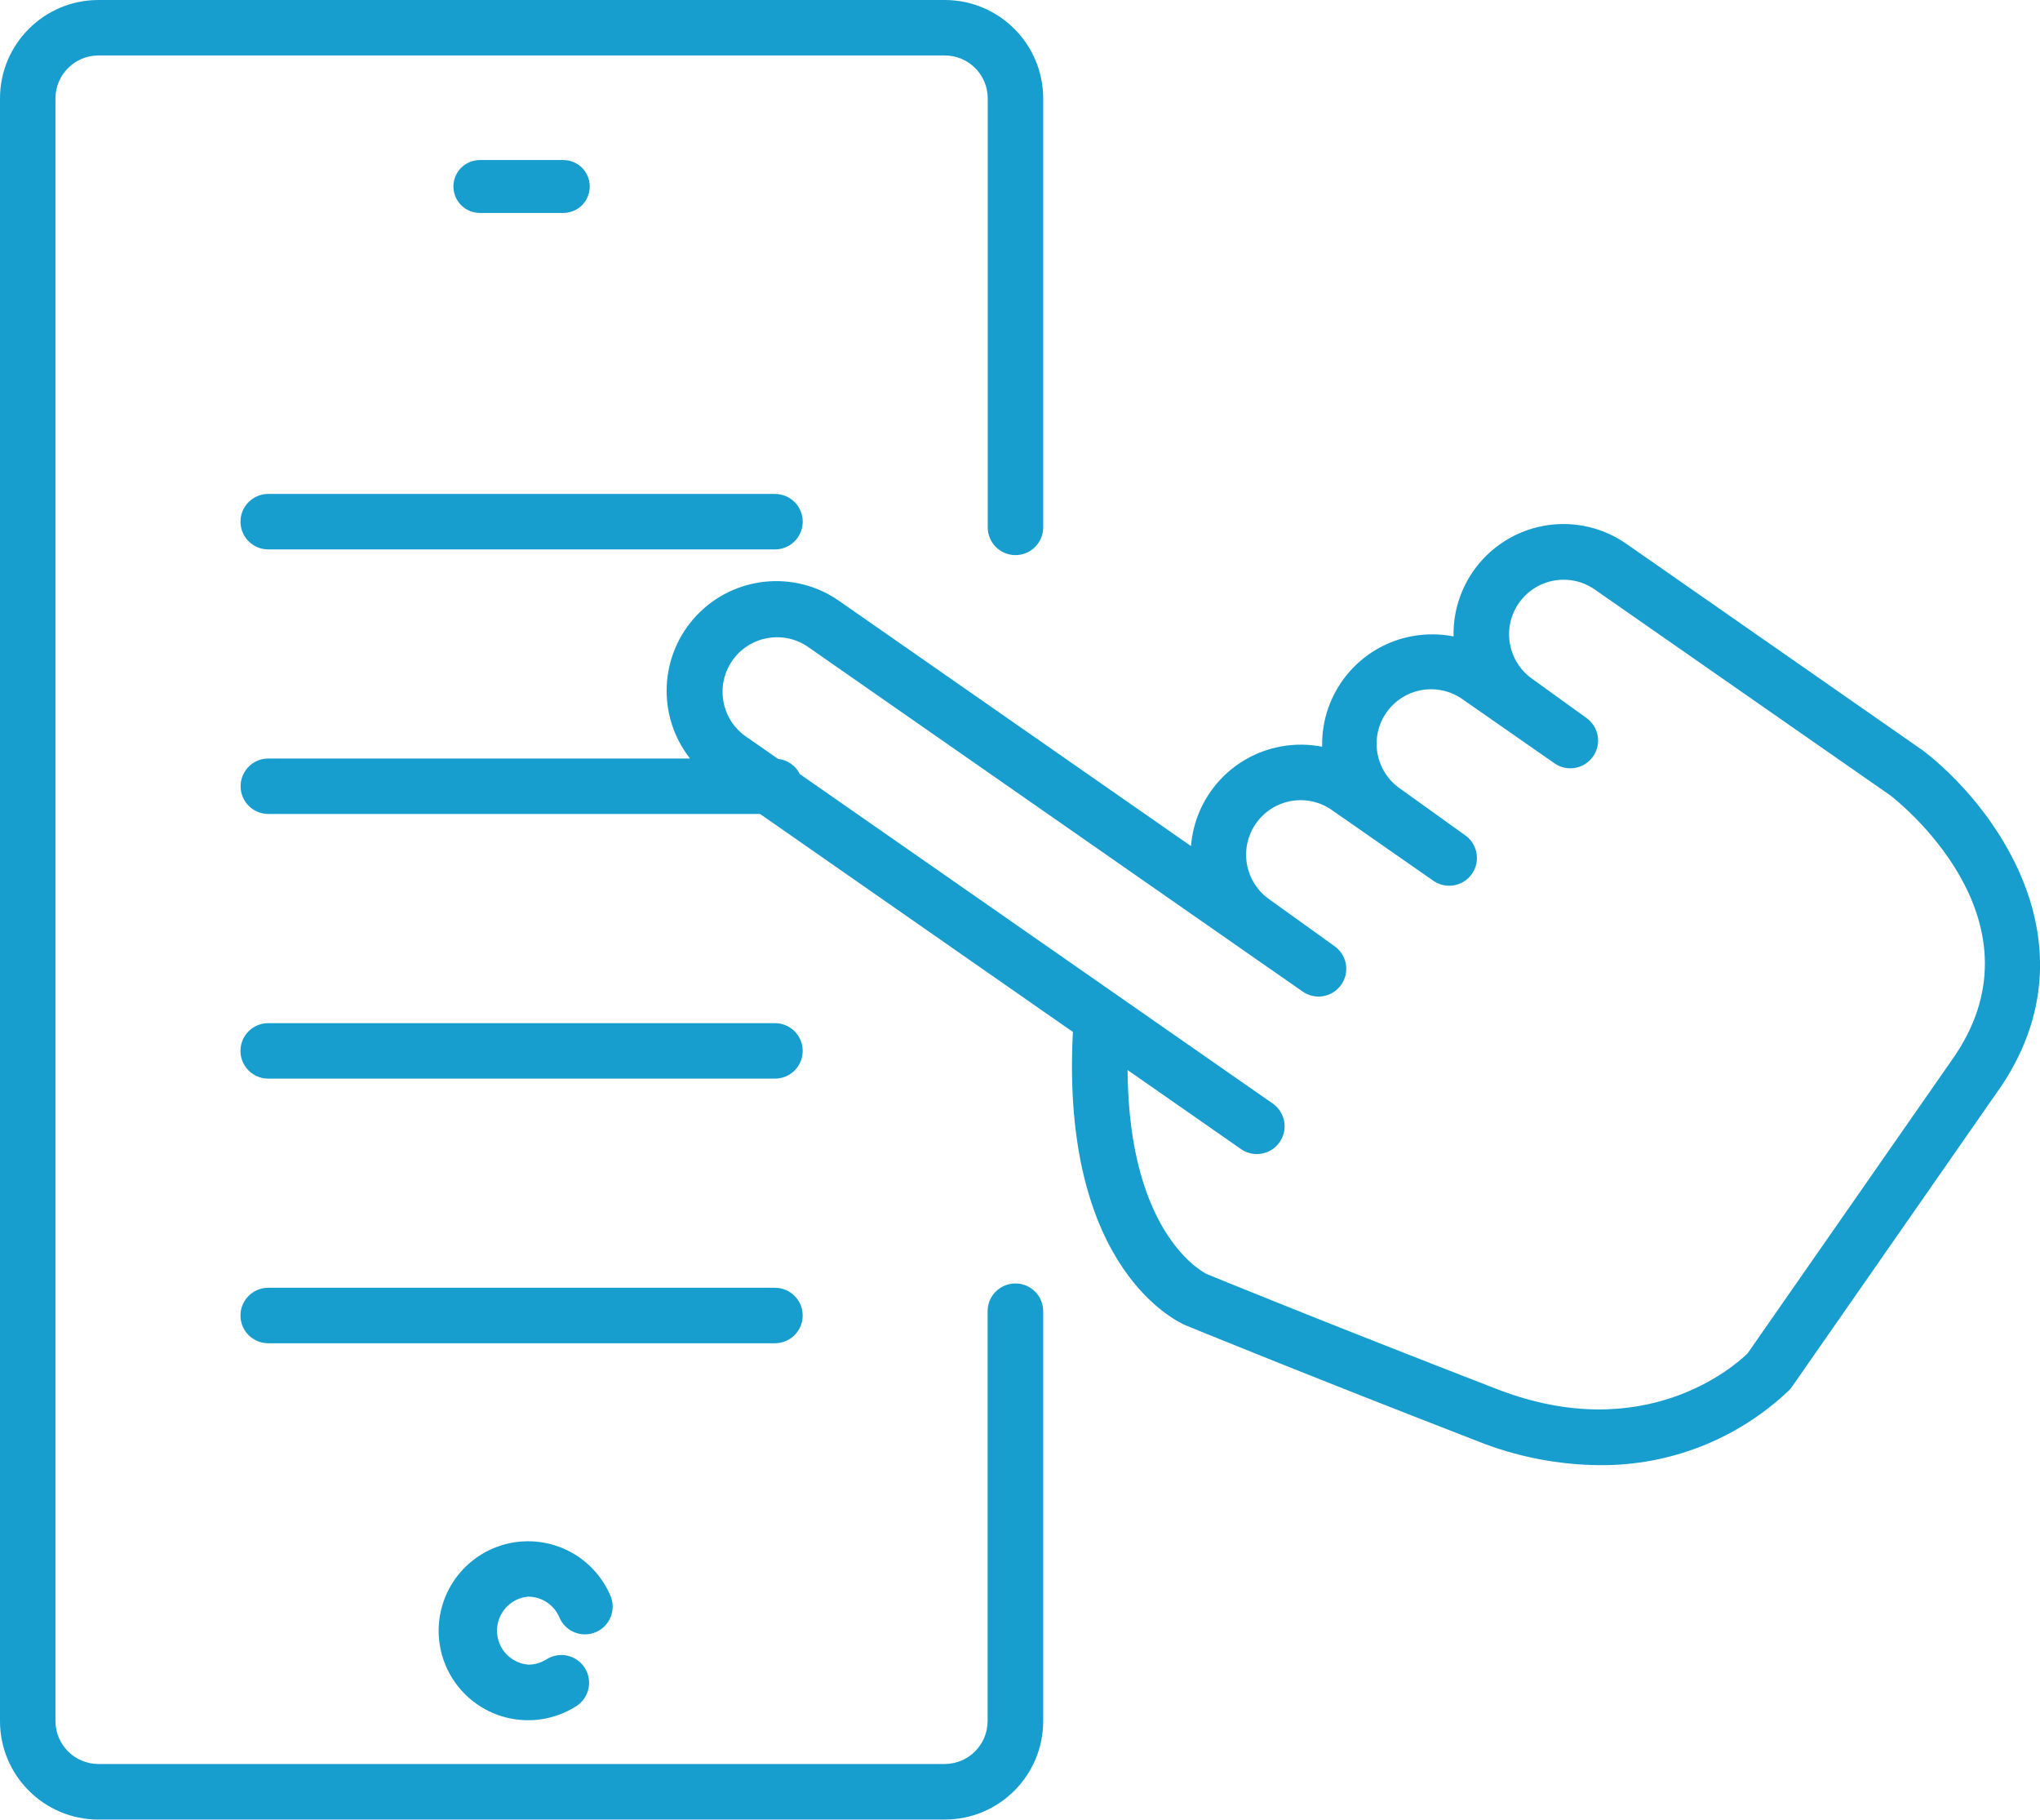
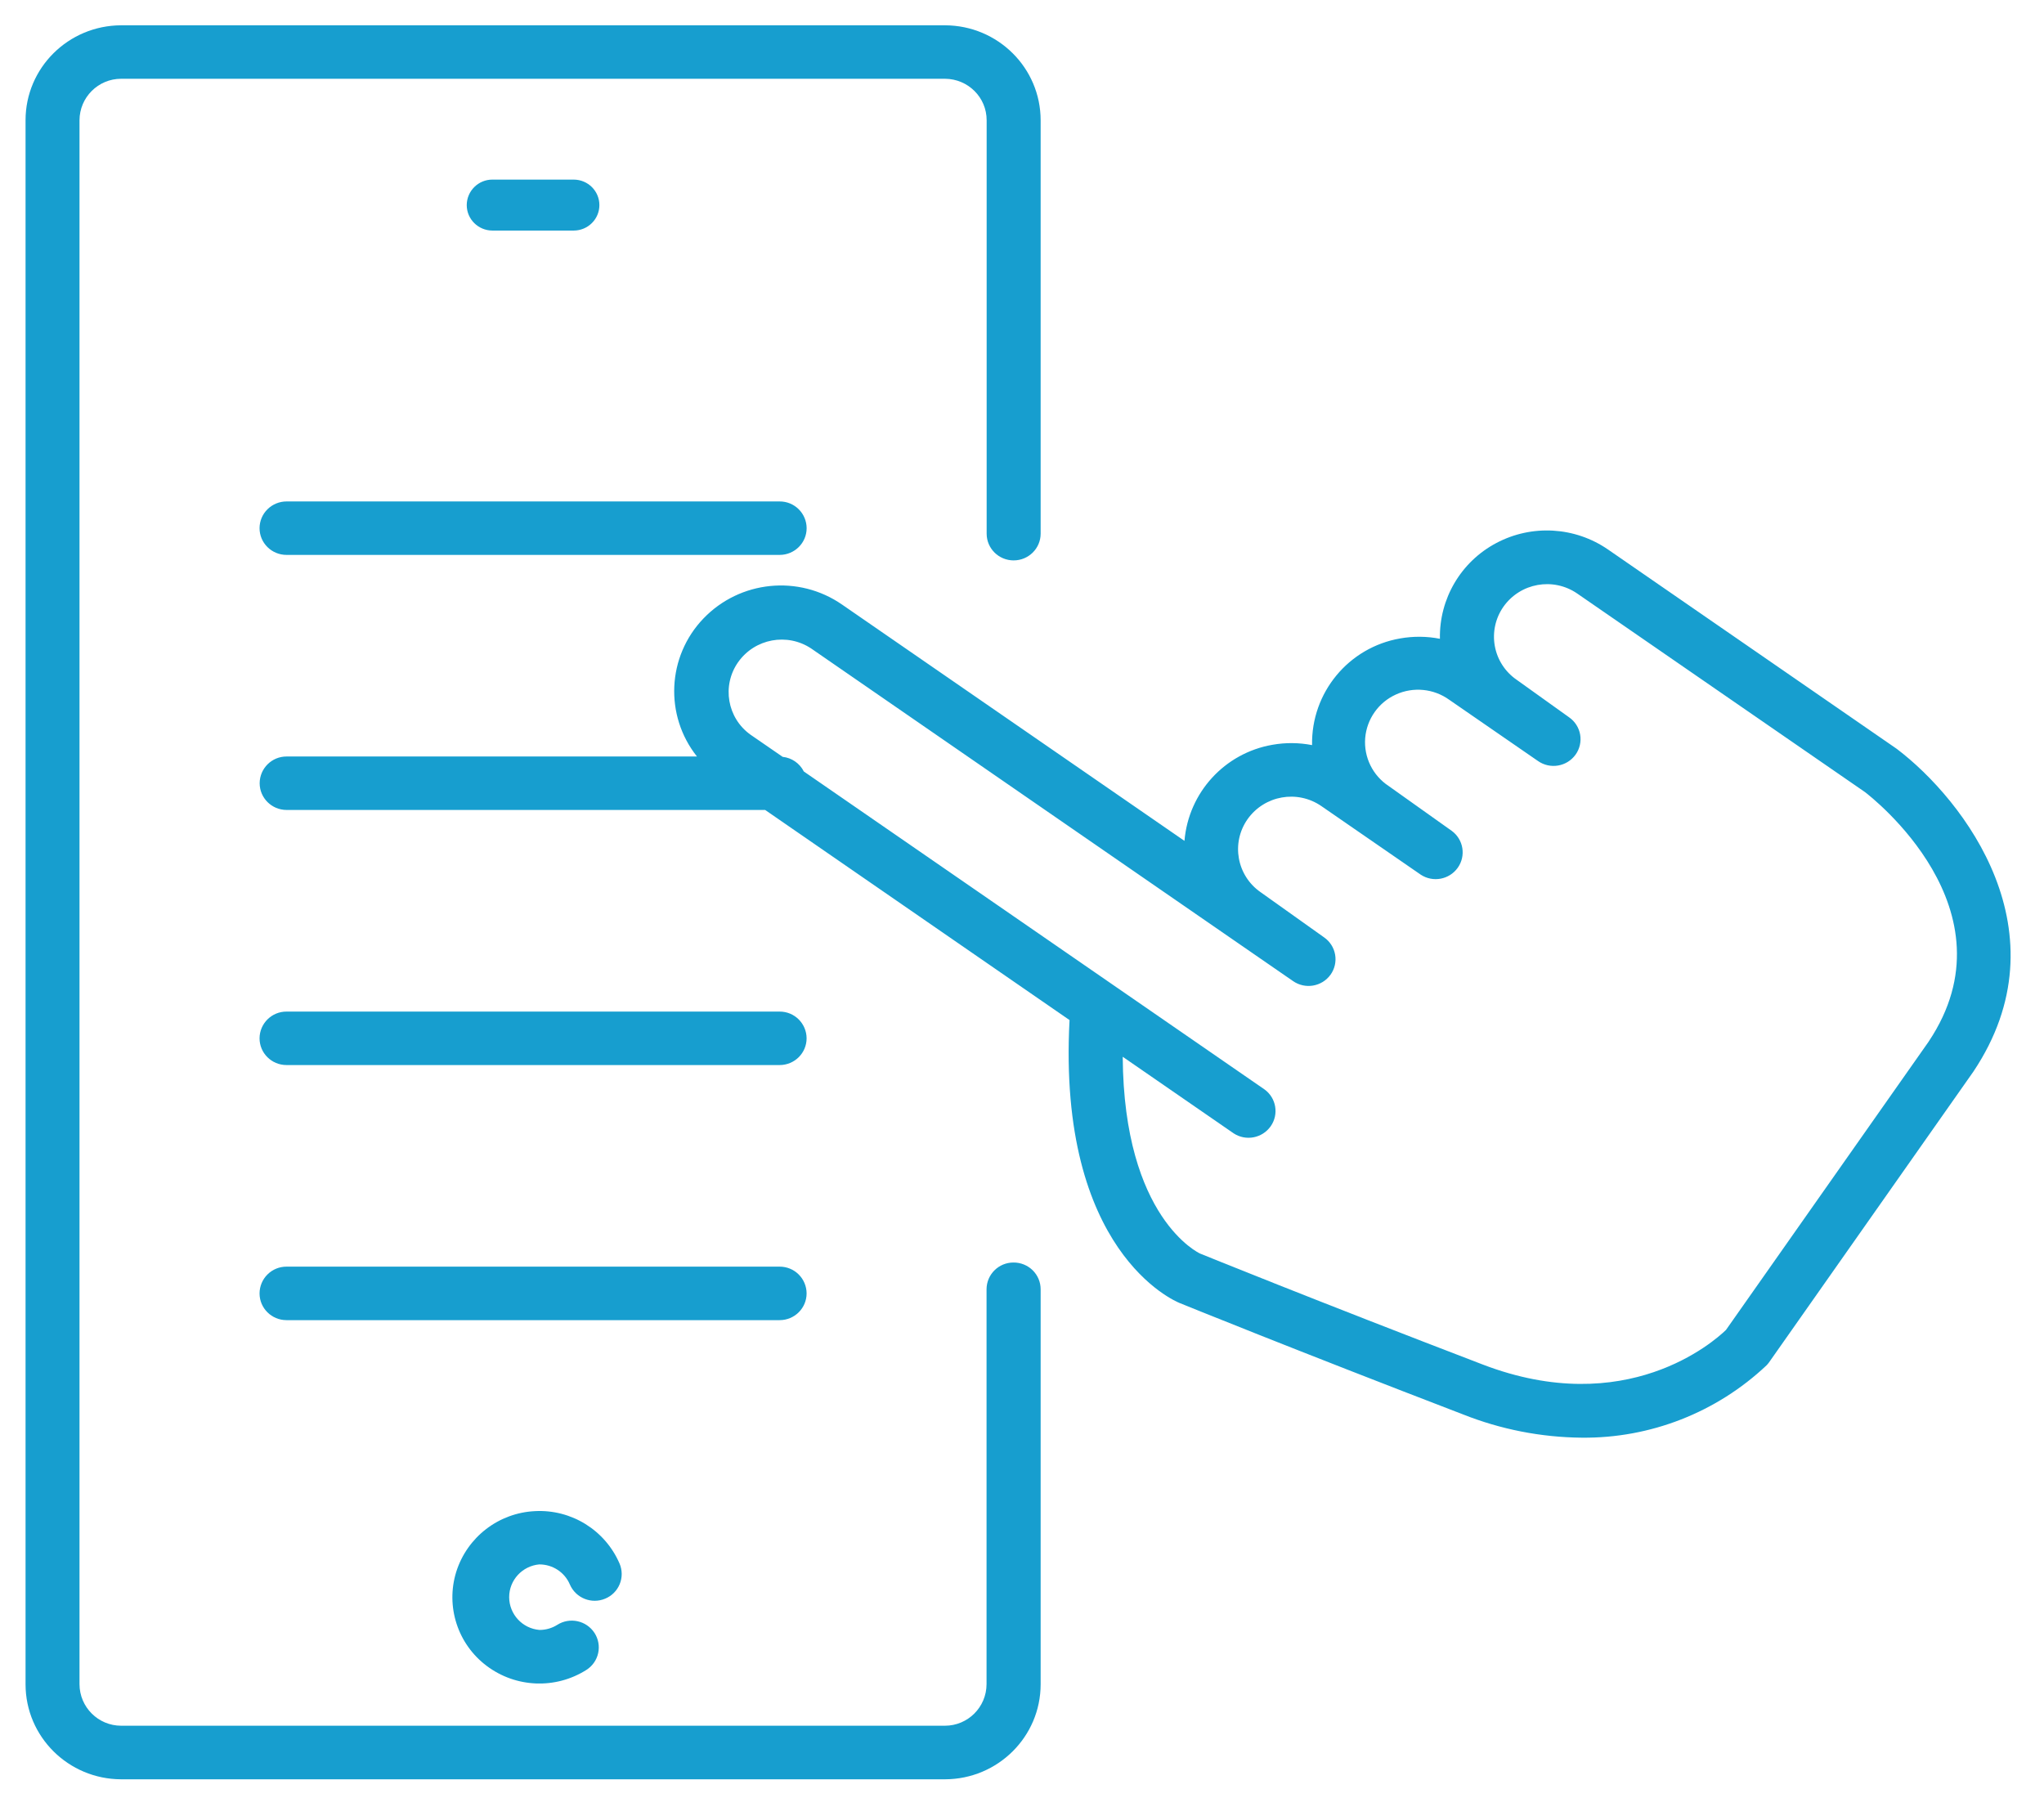
- <svg xmlns="http://www.w3.org/2000/svg" width="77.691" height="69.284" viewBox="0 0 77.691 69.284">
-   <defs>
-     <style>.a{fill:#179ecf;}</style>
-   </defs>
-   <g transform="translate(-291.732 -417.583)">
-     <path class="a" d="M317.552,498.441a1.294,1.294,0,0,1,1.194.792,1.056,1.056,0,0,0,1.945-.824,3.407,3.407,0,1,0-1.3,4.2,1.056,1.056,0,0,0-1.14-1.779,1.279,1.279,0,0,1-.695.2,1.3,1.3,0,0,1,0-2.59Z" transform="translate(-5.71 -20.062)" />
-     <path class="a" d="M330.4,466.454a1.056,1.056,0,0,0-1.056,1.056v15.6a1.637,1.637,0,0,1-1.629,1.641H295.474a1.638,1.638,0,0,1-1.63-1.641V421.336a1.638,1.638,0,0,1,1.63-1.641H327.72a1.637,1.637,0,0,1,1.629,1.641v16.328a1.056,1.056,0,1,0,2.112,0V421.336a3.751,3.751,0,0,0-3.741-3.753H295.474a3.751,3.751,0,0,0-3.742,3.753v61.778a3.751,3.751,0,0,0,3.742,3.753H327.72a3.751,3.751,0,0,0,3.741-3.753v-15.6A1.056,1.056,0,0,0,330.4,466.454Z" />
-     <path class="a" d="M304.022,443.877a1.056,1.056,0,0,0,1.056,1.056h19.3a1.056,1.056,0,1,0,0-2.112h-19.3A1.056,1.056,0,0,0,304.022,443.877Z" transform="translate(-3.131 -6.43)" />
-     <path class="a" d="M319.089,427.775a1.007,1.007,0,0,0,0-2.014h-3.178a1.007,1.007,0,1,0,0,2.014Z" transform="translate(-5.904 -2.084)" />
-     <path class="a" d="M324.377,469.861h-19.3a1.056,1.056,0,0,0,0,2.112h19.3a1.056,1.056,0,0,0,0-2.112Z" transform="translate(-3.131 -13.319)" />
-     <path class="a" d="M325.433,484.438a1.056,1.056,0,0,0-1.056-1.056h-19.3a1.056,1.056,0,1,0,0,2.112h19.3A1.056,1.056,0,0,0,325.433,484.438Z" transform="translate(-3.131 -16.764)" />
-     <path class="a" d="M368.1,452.985l-11.3-7.874a4.187,4.187,0,0,0-6.58,3.527,4.208,4.208,0,0,0-1.555-.013,4.187,4.187,0,0,0-3.45,4.213,4.2,4.2,0,0,0-1.554-.012,4.192,4.192,0,0,0-3.44,3.795l-13.4-9.334a4.176,4.176,0,0,0-5.679,6h-16.06a1.056,1.056,0,1,0,0,2.112H323.81l11.913,8.3c-.48,9.147,4.121,11.1,4.312,11.178.043.018,4.448,1.826,11.09,4.4a12.8,12.8,0,0,0,4.644.917A10.333,10.333,0,0,0,363,477.341a.957.957,0,0,0,.1-.12l8-11.488C374.73,460.249,370.748,455.014,368.1,452.985Zm1.253,11.56-7.937,11.395c-.464.452-3.907,3.538-9.525,1.365-6.62-2.561-11.006-4.361-11.057-4.382-.033-.013-2.988-1.392-3.029-7.774l4.342,3.025a1.057,1.057,0,0,0,1.208-1.734l-18.031-12.56a1.049,1.049,0,0,0-.829-.578l-1.254-.873a2.076,2.076,0,0,1,2.372-3.407l18.855,13.135a1.056,1.056,0,0,0,1.22-1.724l-2.479-1.78a2.075,2.075,0,1,1,2.373-3.406l3.89,2.71a1.057,1.057,0,0,0,1.22-1.725l-2.479-1.779a2.076,2.076,0,1,1,2.373-3.406l3.47,2.418a1.056,1.056,0,0,0,1.223-1.723l-2.062-1.488a2.076,2.076,0,0,1,2.373-3.407l11.265,7.846C367.095,454.878,372.8,459.337,369.35,464.545Z" transform="translate(-3.131 -6.822)" />
+ <svg xmlns="http://www.w3.org/2000/svg" width="58" height="51">
+   <g fill="#179ECF" fill-rule="nonzero">
+     <path d="M15.305 44.389c.378 0 .719.224.865.569a.768.768 0 0 0 1.004.402.756.756 0 0 0 .407-.994 2.472 2.472 0 0 0-2.4-1.489 2.466 2.466 0 0 0-2.234 1.72 2.434 2.434 0 0 0 .863 2.671 2.489 2.489 0 0 0 2.828.115.755.755 0 0 0 .232-1.049.77.77 0 0 0-1.058-.23.934.934 0 0 1-.504.144.937.937 0 0 1-.86-.93c0-.484.373-.888.86-.93h-.003z" />
+     <path d="M28.76 35.823a.762.762 0 0 0-.766.758v11.206a1.181 1.181 0 0 1-1.181 1.179H3.438a1.182 1.182 0 0 1-1.182-1.179V3.414a1.182 1.182 0 0 1 1.182-1.179h23.378c.655.004 1.183.53 1.181 1.18v11.728c0 .419.343.758.766.758s.766-.34.766-.758V3.414c0-1.486-1.213-2.692-2.713-2.696H3.438C1.938.722.724 1.928.725 3.414V47.79c0 1.486 1.213 2.692 2.713 2.696h23.378c1.5-.004 2.713-1.21 2.713-2.696V36.584a.755.755 0 0 0-.225-.54.77.77 0 0 0-.545-.221z" />
+     <path d="M7.365 14.987c0 .419.343.758.766.758h13.992c.423 0 .766-.34.766-.758a.762.762 0 0 0-.766-.759H8.131a.77.77 0 0 0-.541.222.755.755 0 0 0-.225.537zM16.278 6.542c.404 0 .73-.323.73-.723 0-.4-.326-.723-.73-.723h-2.304a.727.727 0 0 0-.73.723c0 .4.327.723.73.723h2.304zM22.123 28.703H8.13a.762.762 0 0 0-.765.758c0 .42.342.759.765.759h13.993c.422 0 .765-.34.765-.759a.762.762 0 0 0-.765-.758zM22.888 36.7a.762.762 0 0 0-.765-.76H8.13a.762.762 0 0 0-.765.76c0 .418.342.758.765.758h13.993c.422 0 .765-.34.765-.759z" />
+     <path d="M53.822 21.248l-8.193-5.656a3.06 3.06 0 0 0-3.17-.184 3.003 3.003 0 0 0-1.6 2.717 3.079 3.079 0 0 0-1.128-.01 3.015 3.015 0 0 0-2.5 3.027 3.073 3.073 0 0 0-1.127-.009 3.022 3.022 0 0 0-2.494 2.726l-9.715-6.704a3.048 3.048 0 0 0-3.935.395 2.979 2.979 0 0 0-.183 3.915H8.134a.762.762 0 0 0-.766.758c0 .419.343.759.766.759h13.578l8.637 5.962c-.349 6.57 2.987 7.973 3.126 8.029.03.013 3.224 1.311 8.04 3.16a9.355 9.355 0 0 0 3.367.66 7.53 7.53 0 0 0 5.242-2.05.689.689 0 0 0 .073-.086l5.8-8.252c2.632-3.94-.255-7.7-2.175-9.157zm.908 8.303l-5.754 8.185c-.336.325-2.833 2.542-6.906.98-4.8-1.839-7.98-3.132-8.016-3.147-.024-.01-2.166-1-2.196-5.584l3.148 2.173a.77.77 0 0 0 1.05-.2.755.755 0 0 0-.174-1.046L22.809 21.89a.76.76 0 0 0-.6-.415l-.91-.627a1.482 1.482 0 0 1-.354-2.06 1.514 1.514 0 0 1 2.074-.387l13.67 9.435a.77.77 0 0 0 1.067-.181.754.754 0 0 0-.183-1.057l-1.797-1.279c-.682-.47-.85-1.4-.375-2.076a1.514 1.514 0 0 1 2.095-.37l2.82 1.946a.77.77 0 0 0 1.048-.196.755.755 0 0 0-.163-1.043l-1.797-1.278a1.487 1.487 0 0 1-.666-1.357 1.492 1.492 0 0 1 .87-1.238 1.517 1.517 0 0 1 1.516.149l2.516 1.736a.77.77 0 0 0 1.068-.18.754.754 0 0 0-.181-1.057l-1.495-1.07a1.482 1.482 0 0 1-.37-2.071 1.514 1.514 0 0 1 2.09-.375l8.167 5.635c.174.133 4.31 3.336 1.81 7.077h.001z" />
  </g>
</svg>
